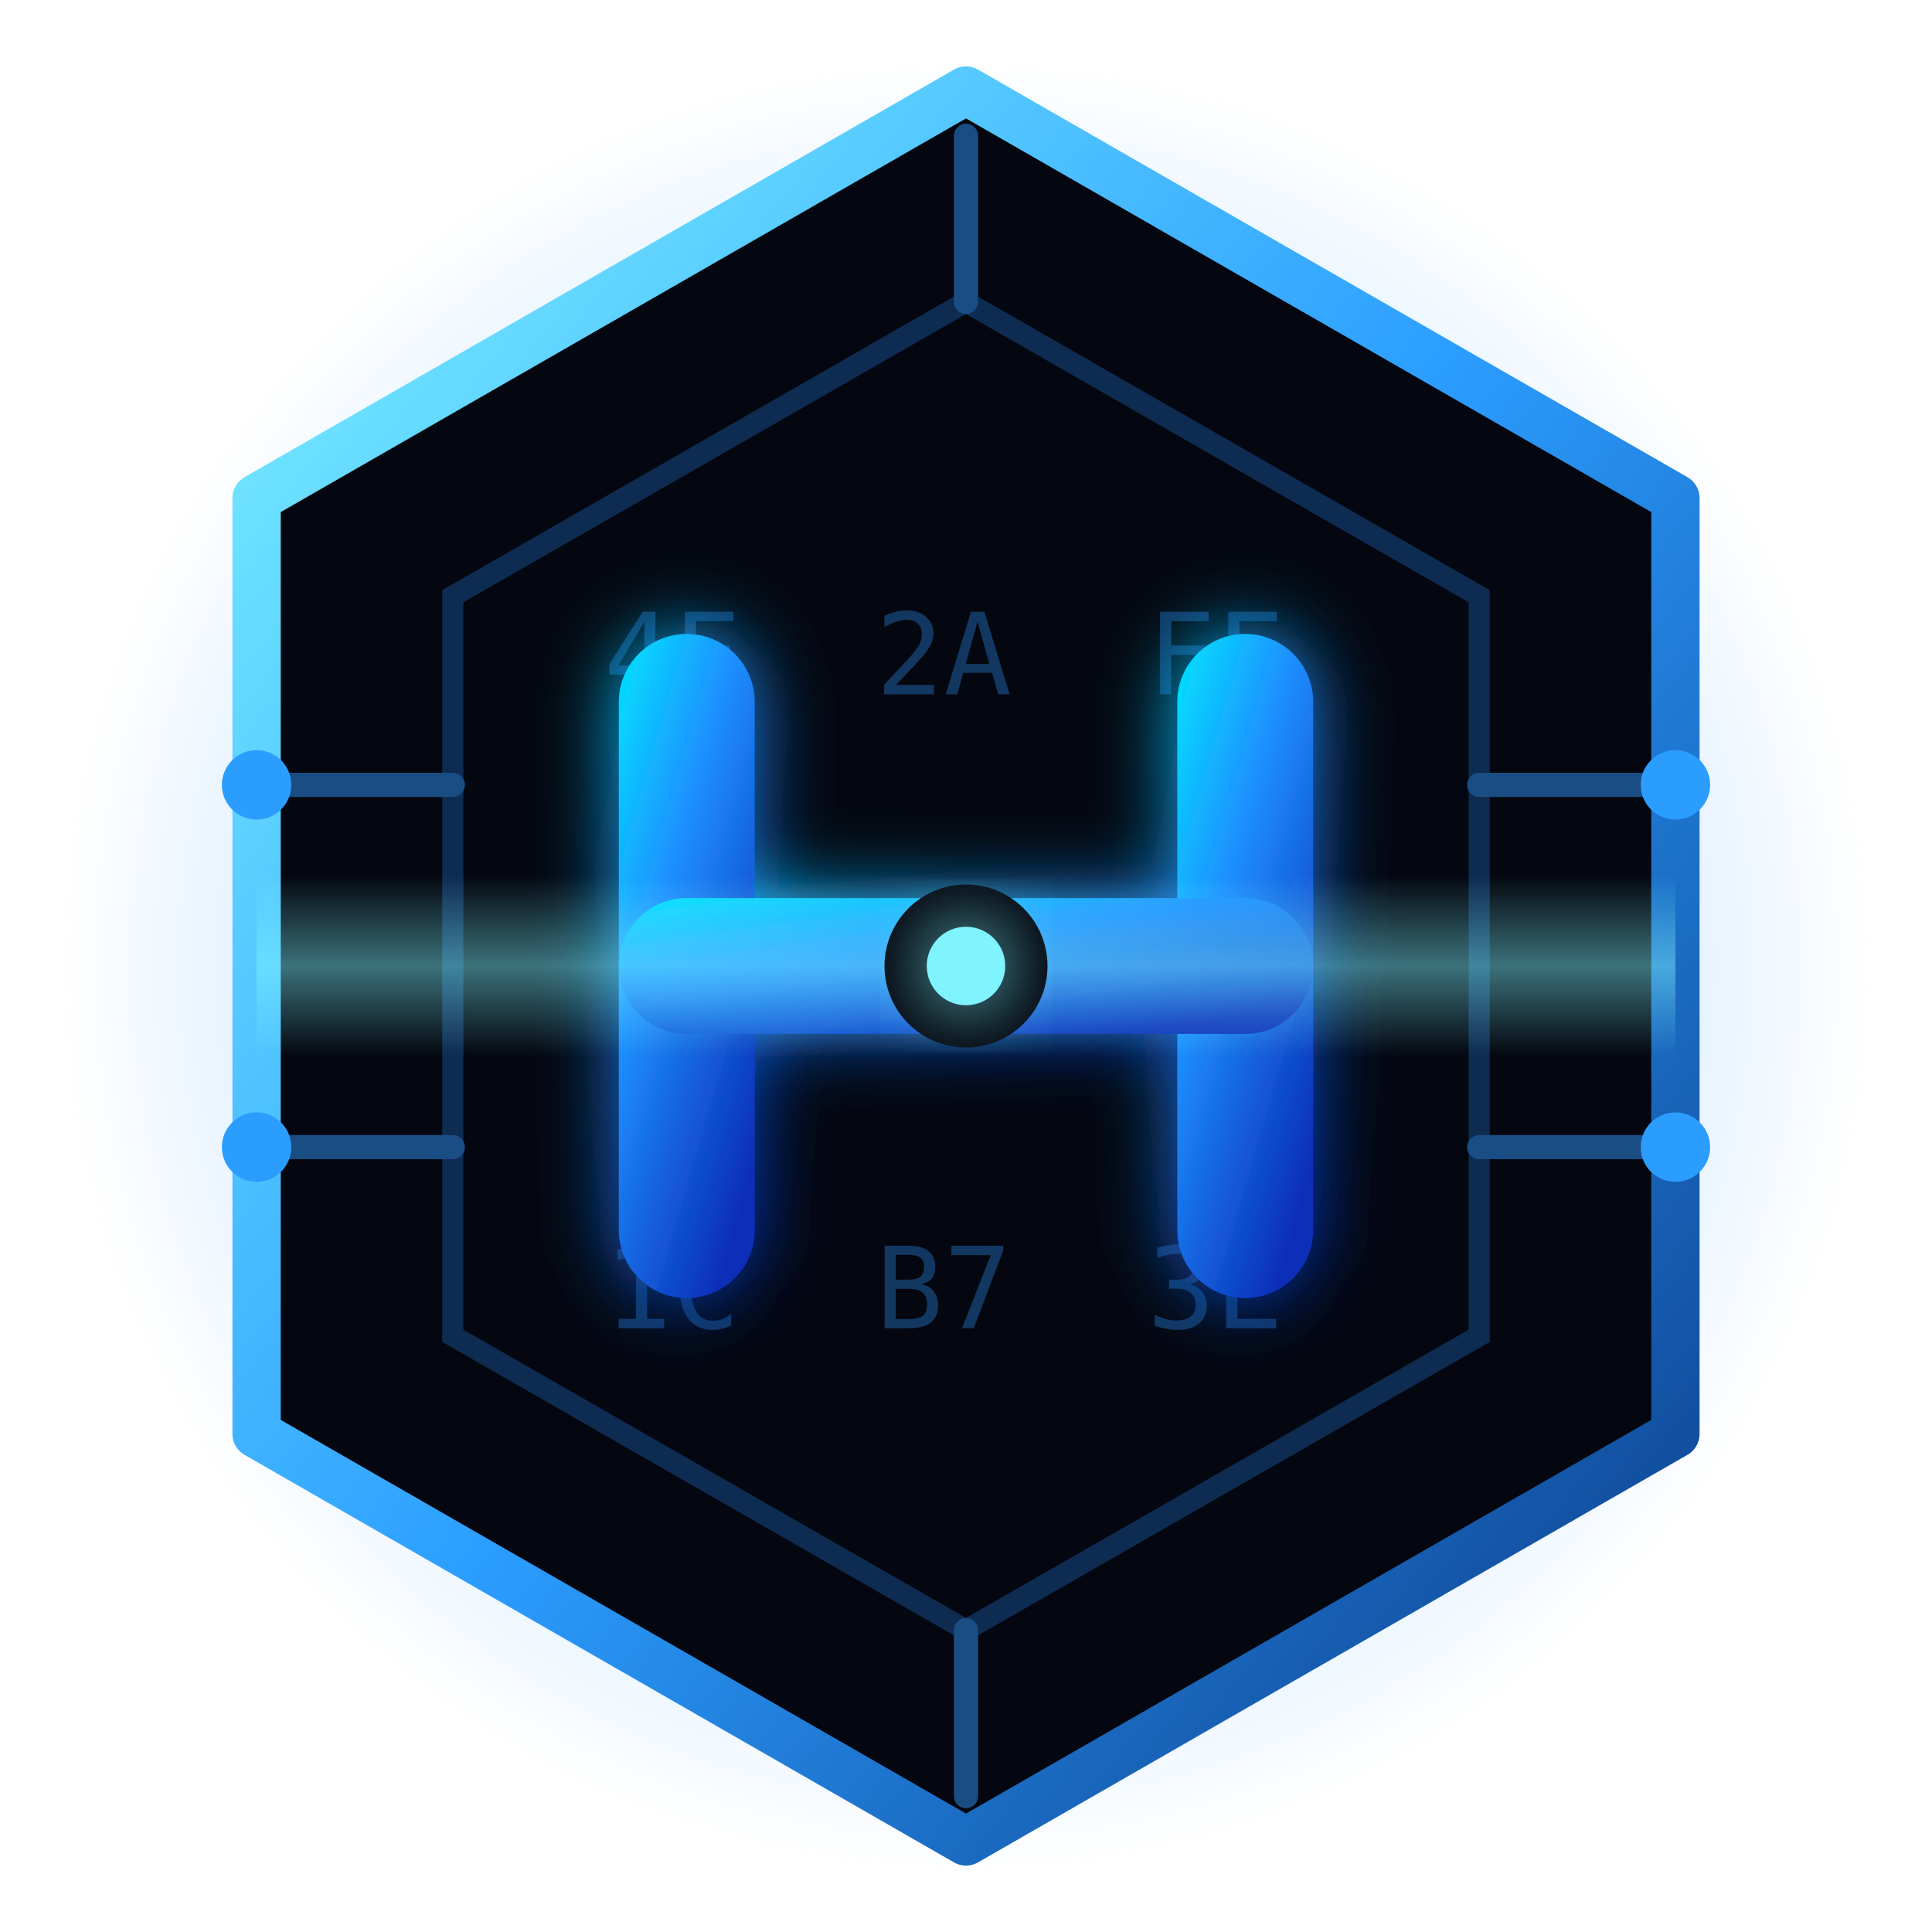
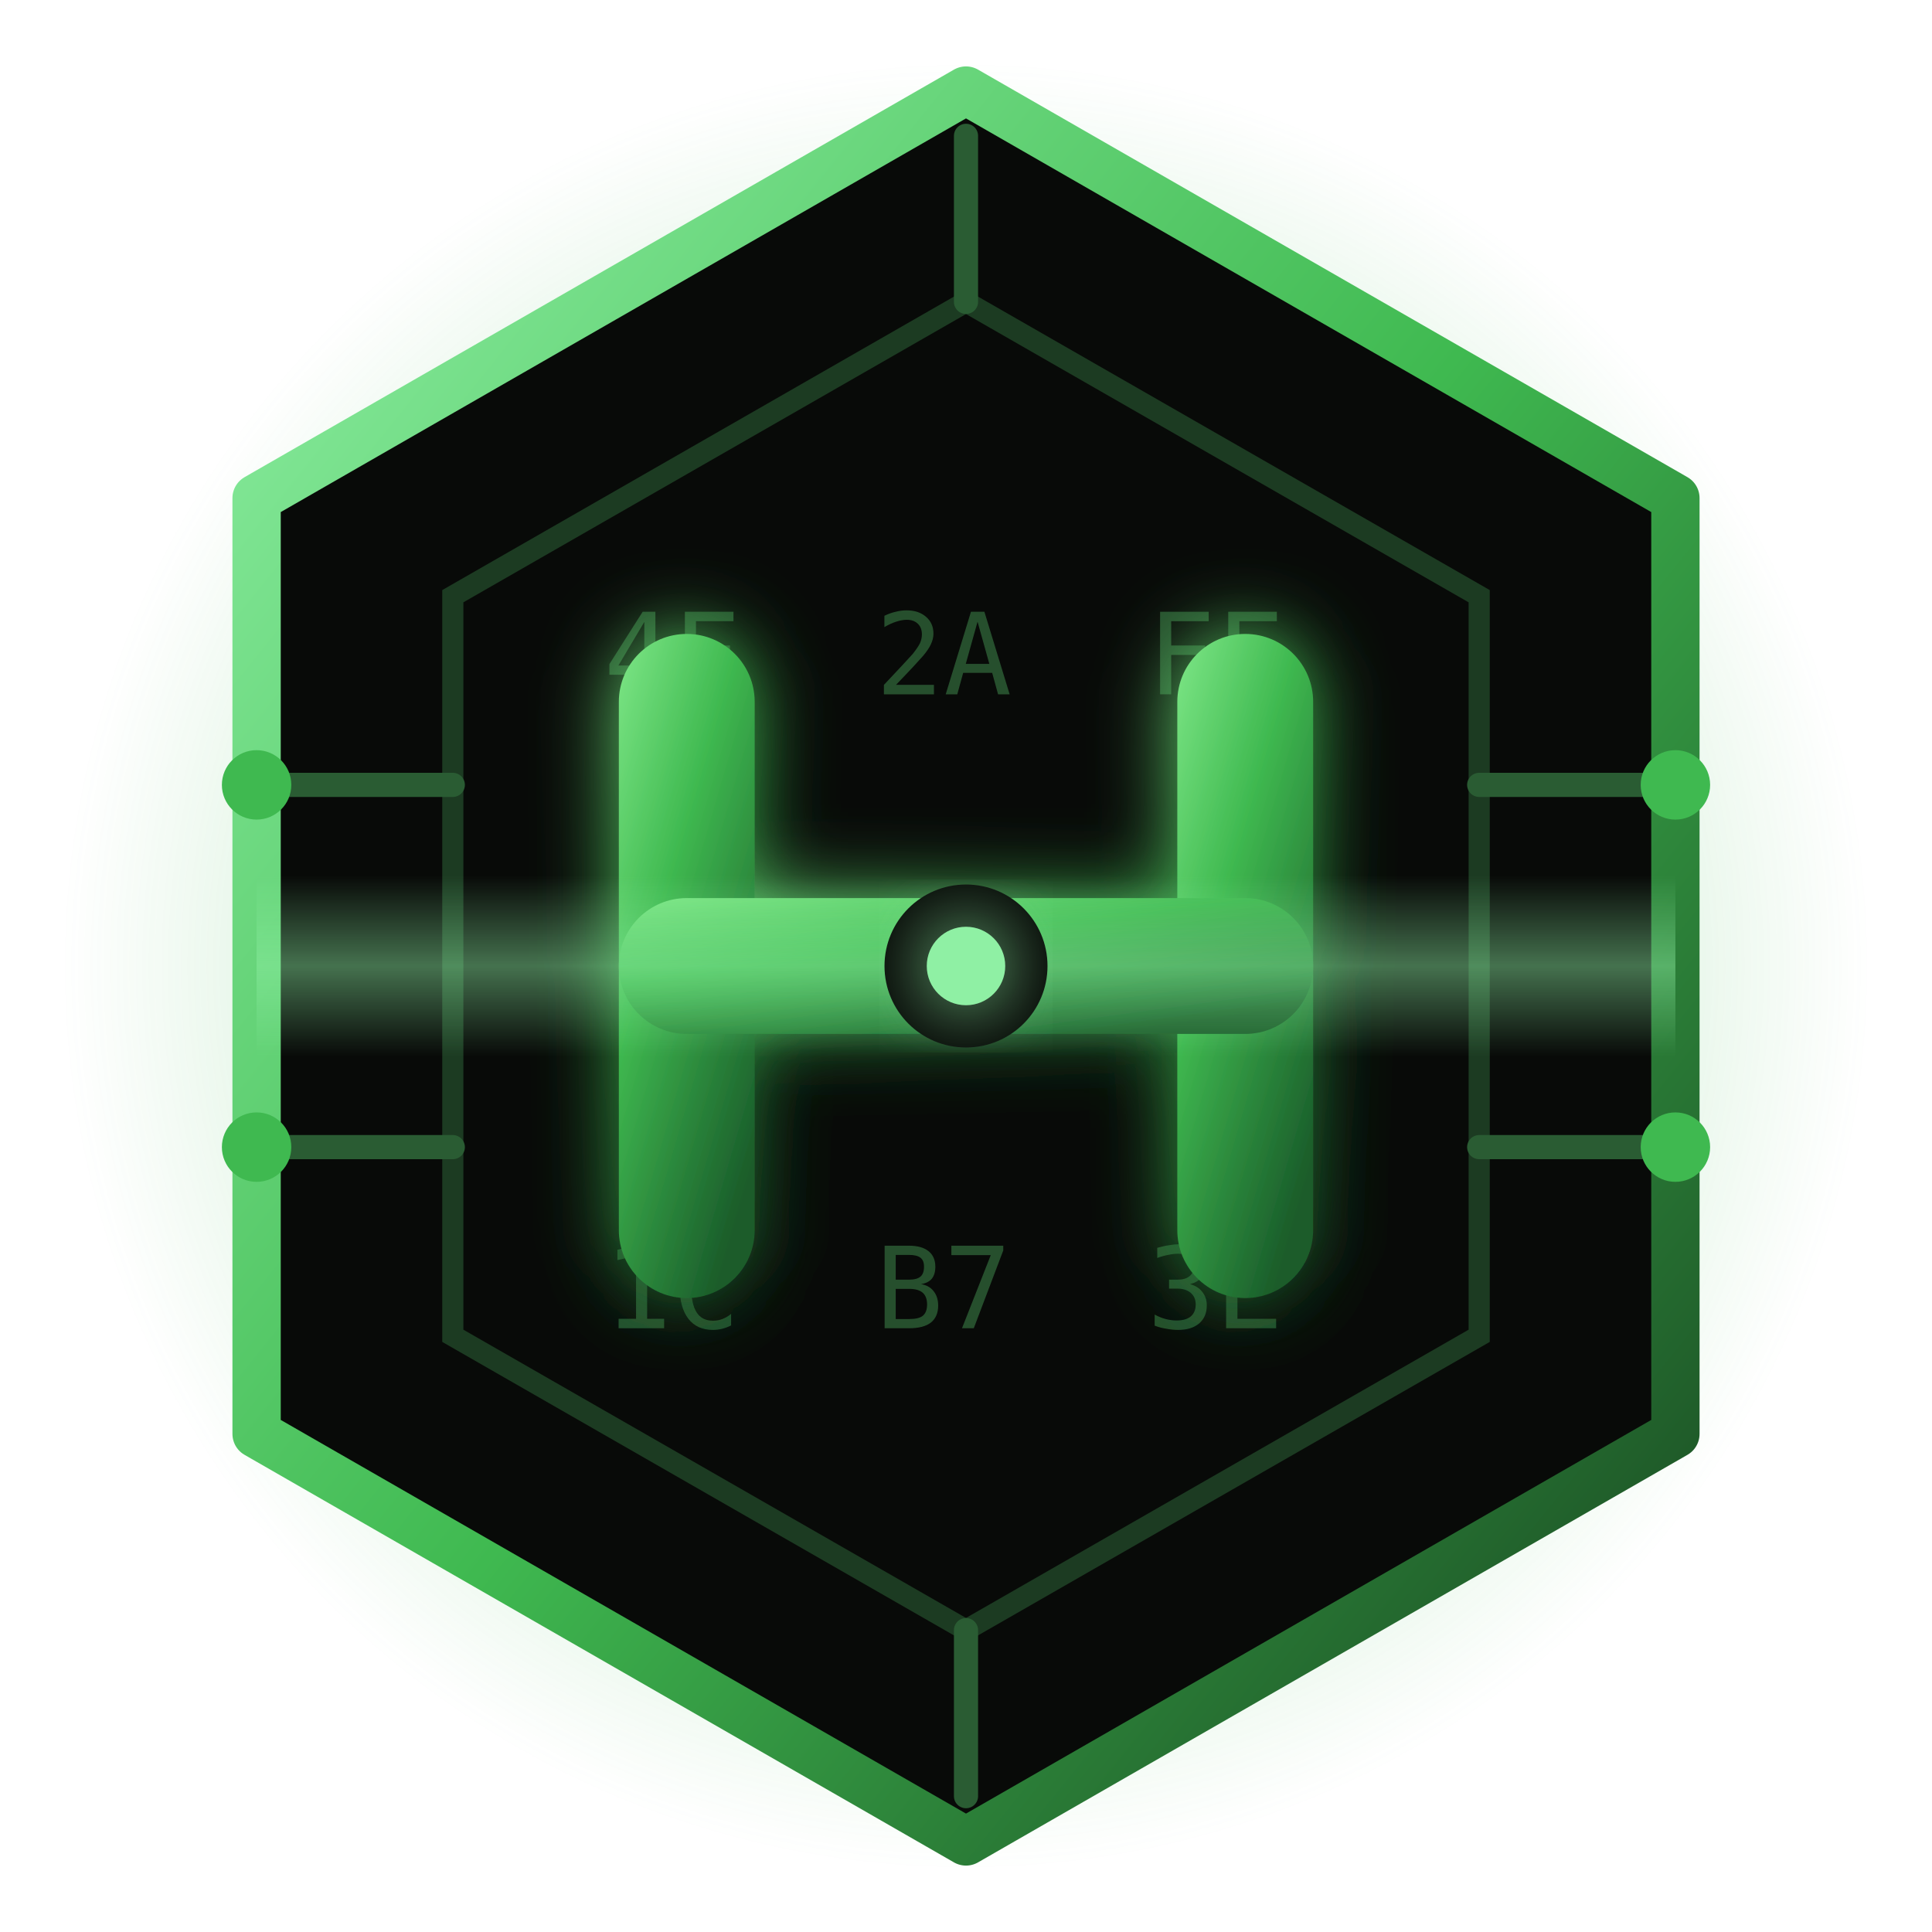
<svg xmlns="http://www.w3.org/2000/svg" viewBox="0 0 128 128" role="img" aria-label="HexForge">
  <defs>
    <linearGradient id="hfCore" x1="0" y1="0" x2="0.7" y2="1">
-       <stop offset="0" stop-color="#00e5ff" />
-       <stop offset="0.42" stop-color="#1f8fff" />
-       <stop offset="1" stop-color="#0a2fb8" />
+       <stop offset="0" stop-color="#7ee787" />
+       <stop offset="0.42" stop-color="#3fb950" />
+       <stop offset="1" stop-color="#1a5c2a" />
    </linearGradient>
    <linearGradient id="hfRim" x1="0" y1="0" x2="1" y2="1">
-       <stop offset="0" stop-color="#7ff4ff" />
-       <stop offset="0.5" stop-color="#2b9dff" />
-       <stop offset="1" stop-color="#0b3a86" />
+       <stop offset="0" stop-color="#8ff0a4" />
+       <stop offset="0.5" stop-color="#3fb950" />
+       <stop offset="1" stop-color="#17431f" />
    </linearGradient>
    <linearGradient id="hfScan" x1="0" y1="0" x2="0" y2="1">
-       <stop offset="0" stop-color="#7ff4ff" stop-opacity="0" />
-       <stop offset="0.5" stop-color="#7ff4ff" stop-opacity="0.9" />
-       <stop offset="1" stop-color="#7ff4ff" stop-opacity="0" />
+       <stop offset="0" stop-color="#8ff0a4" stop-opacity="0" />
+       <stop offset="0.5" stop-color="#8ff0a4" stop-opacity="0.9" />
+       <stop offset="1" stop-color="#8ff0a4" stop-opacity="0" />
    </linearGradient>
    <radialGradient id="hfGlow" cx="0.5" cy="0.5" r="0.5">
-       <stop offset="0" stop-color="#1f8fff" stop-opacity="0.55" />
-       <stop offset="1" stop-color="#1f8fff" stop-opacity="0" />
+       <stop offset="0" stop-color="#3fb950" stop-opacity="0.55" />
+       <stop offset="1" stop-color="#3fb950" stop-opacity="0" />
    </radialGradient>
    <filter id="hfBloom" x="-60%" y="-60%" width="220%" height="220%">
      <feGaussianBlur stdDeviation="2.6" result="b" />
      <feMerge>
        <feMergeNode in="b" />
        <feMergeNode in="SourceGraphic" />
      </feMerge>
    </filter>
  </defs>
  <circle cx="64" cy="64" r="60" fill="url(#hfGlow)" />
-   <path d="M64 6 111 33v62L64 122 17 95V33Z" fill="#04070f" />
+   <path d="M64 6 111 33v62L64 122 17 95V33Z" fill="#080a08" />
  <path d="M64 6 111 33v62L64 122 17 95V33Z" fill="none" stroke="url(#hfRim)" stroke-width="3.2" stroke-linejoin="round" />
-   <path d="M64 20 98 39.5v49L64 108 30 88.5v-49Z" fill="none" stroke="#0e2b52" stroke-width="1.4" />
-   <g stroke="#1a4d84" stroke-width="1.6" stroke-linecap="round" fill="none">
+   <path d="M64 20 98 39.5v49L64 108 30 88.5v-49Z" fill="none" stroke="#1c3b22" stroke-width="1.4" />
+   <g stroke="#2a5c33" stroke-width="1.6" stroke-linecap="round" fill="none">
    <path d="M30 52h-11M30 76h-11M98 52h11M98 76h11M64 20V9M64 108v11" />
  </g>
-   <g fill="#2b9dff">
+   <g fill="#3fb950">
    <circle cx="17" cy="52" r="2.3" />
    <circle cx="17" cy="76" r="2.3" />
    <circle cx="111" cy="52" r="2.3" />
    <circle cx="111" cy="76" r="2.3" />
  </g>
-   <g fill="#123" opacity="0" />
-   <g font-family="monospace" font-size="7.5" fill="#14406f" opacity="0.85">
+   <g fill="#122" opacity="0" />
+   <g font-family="monospace" font-size="7.5" fill="#2c5c34" opacity="0.85">
    <text x="40" y="46">4F</text>
    <text x="58" y="46">2A</text>
    <text x="76" y="46">FF</text>
    <text x="40" y="88">1C</text>
    <text x="58" y="88">B7</text>
    <text x="76" y="88">3E</text>
  </g>
  <g filter="url(#hfBloom)">
    <rect x="41" y="42" width="9" height="44" rx="4.5" fill="url(#hfCore)" />
    <rect x="78" y="42" width="9" height="44" rx="4.5" fill="url(#hfCore)" />
    <rect x="41" y="59.5" width="46" height="9" rx="4.5" fill="url(#hfCore)" />
  </g>
  <rect x="17" y="58" width="94" height="12" fill="url(#hfScan)" opacity="0.5" />
-   <circle cx="64" cy="64" r="5.4" fill="#04070f" />
-   <circle cx="64" cy="64" r="2.6" fill="#7ff4ff" filter="url(#hfBloom)" />
+   <circle cx="64" cy="64" r="5.4" fill="#080a08" />
+   <circle cx="64" cy="64" r="2.6" fill="#8ff0a4" filter="url(#hfBloom)" />
</svg>
